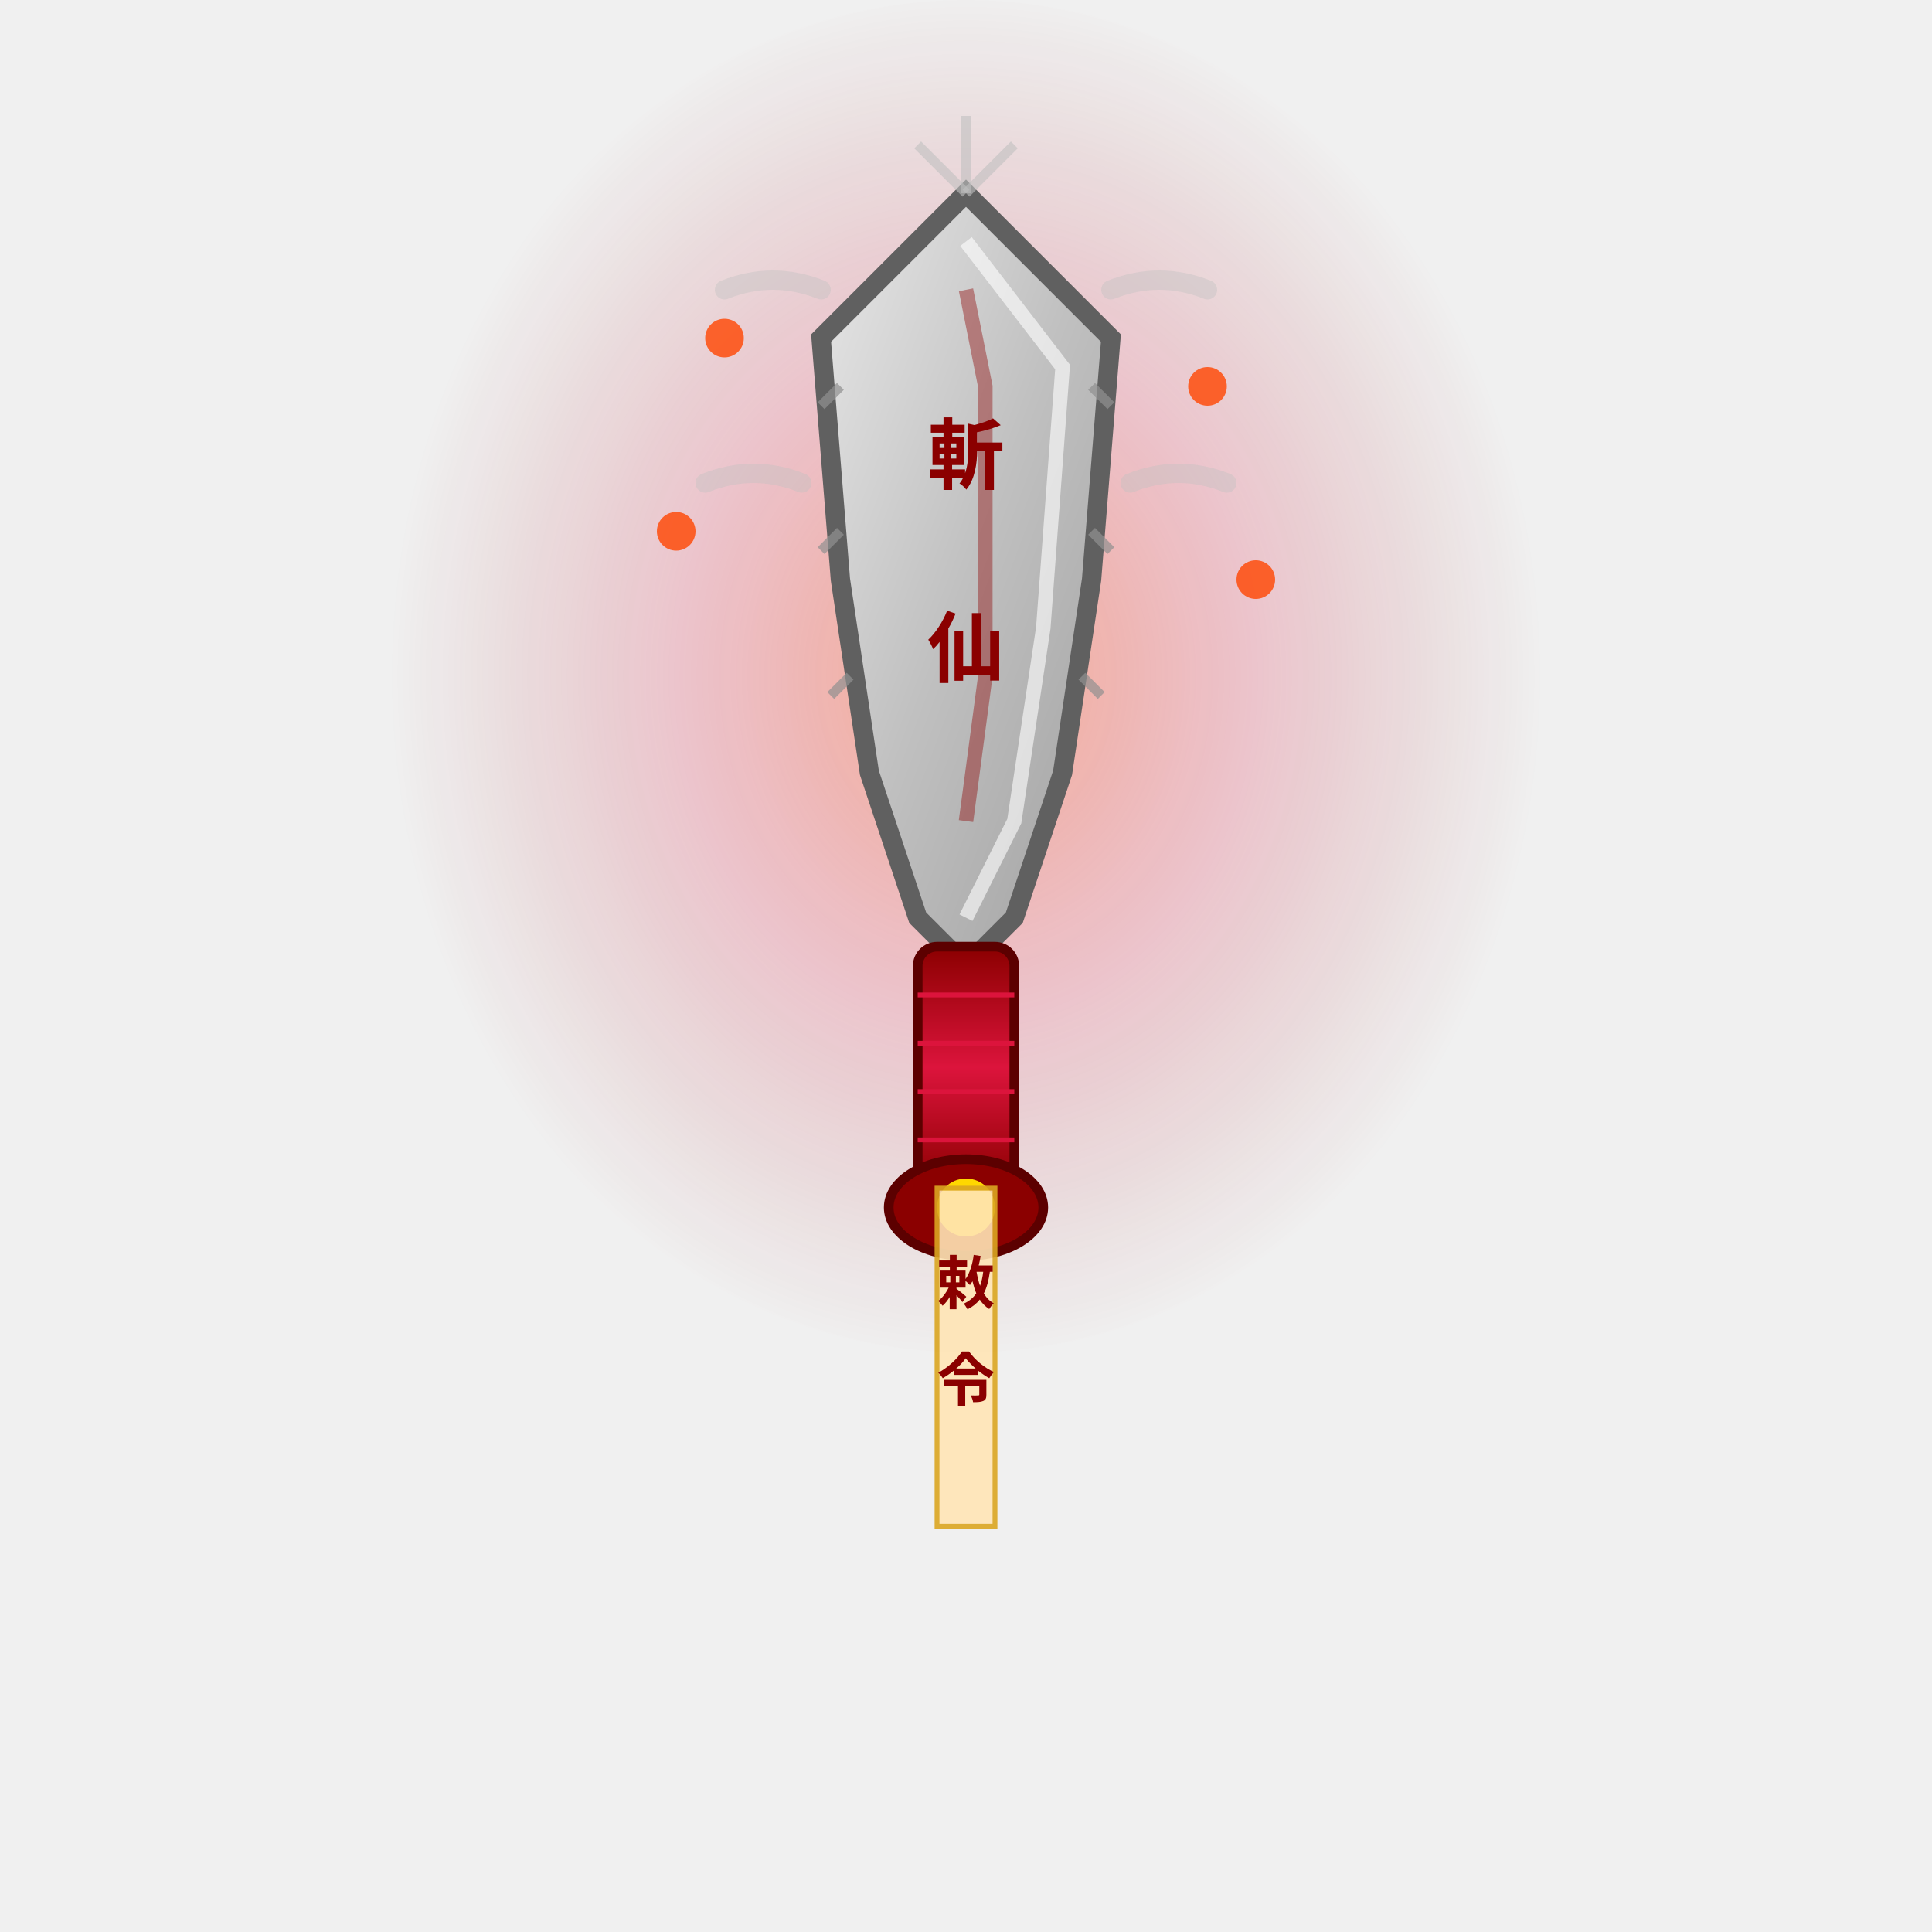
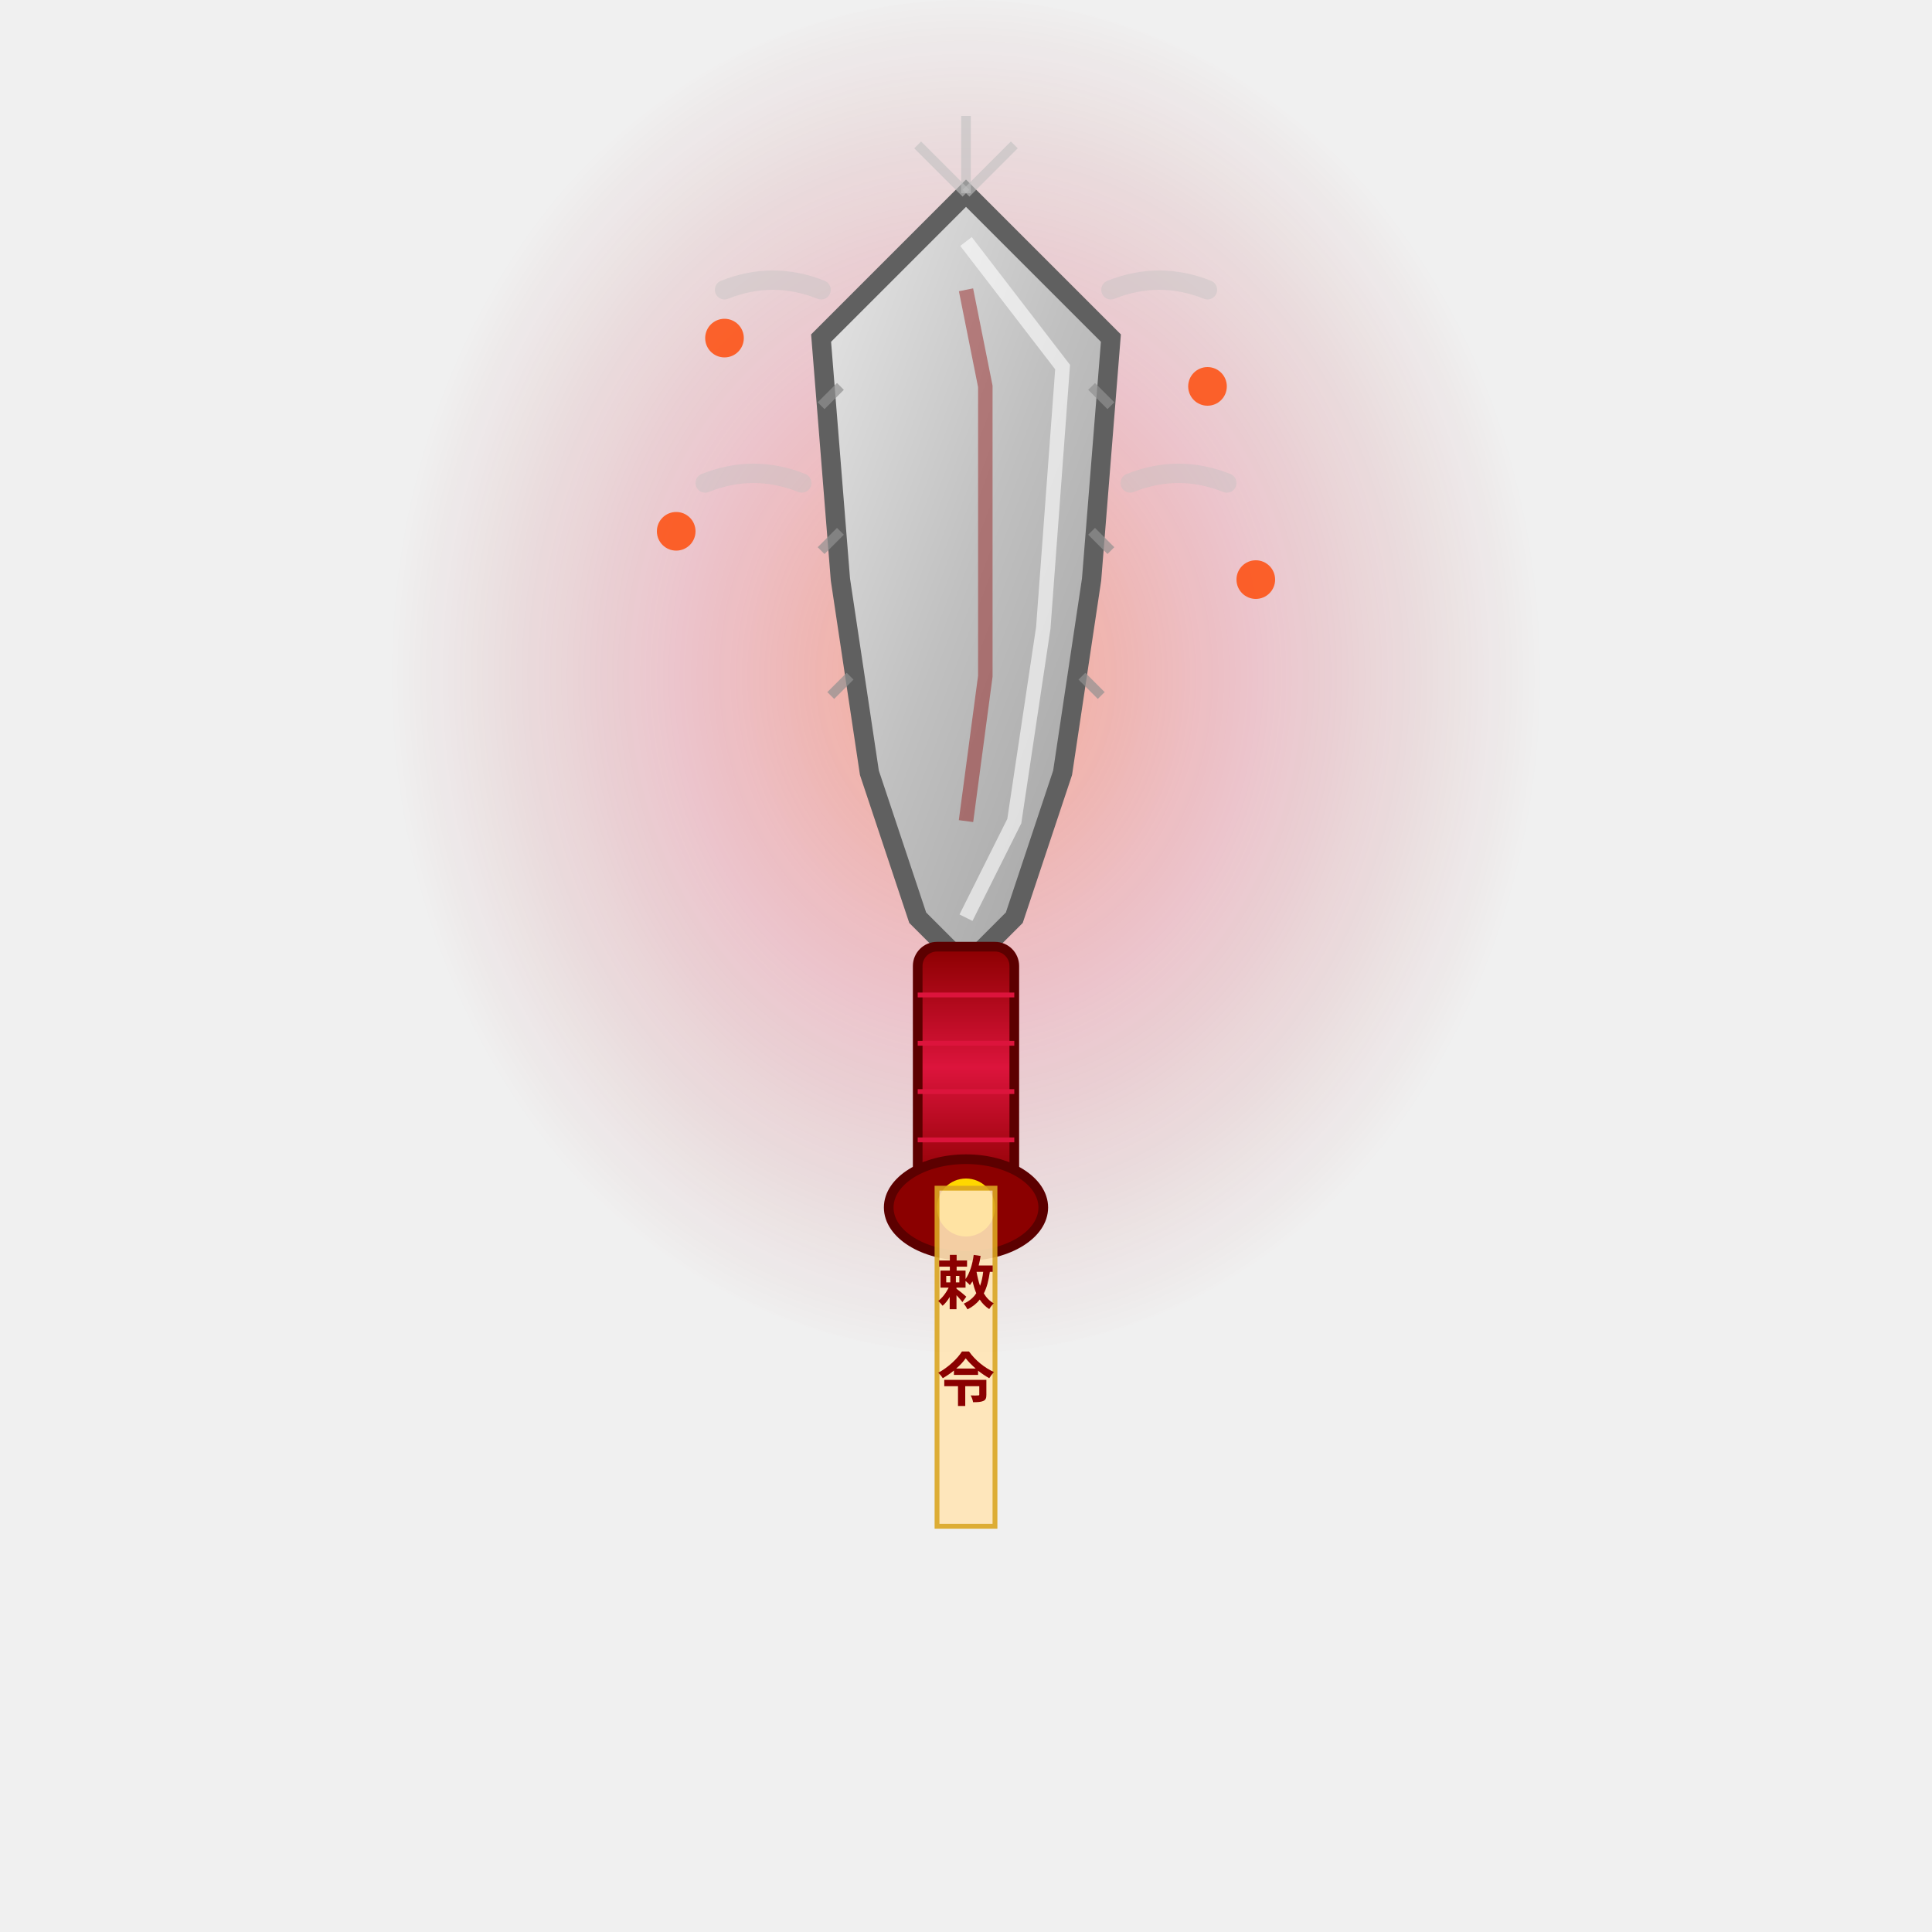
<svg xmlns="http://www.w3.org/2000/svg" viewBox="0 0 200 200">
  <defs>
    <linearGradient id="bladeGrad" x1="0%" y1="0%" x2="100%" y2="100%">
      <stop offset="0%" style="stop-color:#E8E8E8;stop-opacity:1" />
      <stop offset="50%" style="stop-color:#C0C0C0;stop-opacity:1" />
      <stop offset="100%" style="stop-color:#A0A0A0;stop-opacity:1" />
    </linearGradient>
    <radialGradient id="energyGrad" cx="50%" cy="50%">
      <stop offset="0%" style="stop-color:#FF4500;stop-opacity:0.8" />
      <stop offset="50%" style="stop-color:#DC143C;stop-opacity:0.4" />
      <stop offset="100%" style="stop-color:#8B0000;stop-opacity:0" />
    </radialGradient>
    <linearGradient id="handleGrad" x1="0%" y1="0%" x2="0%" y2="100%">
      <stop offset="0%" style="stop-color:#8B0000;stop-opacity:1" />
      <stop offset="50%" style="stop-color:#DC143C;stop-opacity:1" />
      <stop offset="100%" style="stop-color:#8B0000;stop-opacity:1" />
    </linearGradient>
  </defs>
  <ellipse cx="100" cy="70" rx="60" ry="70" fill="url(#energyGrad)" opacity="0.5">
    <animate attributeName="opacity" values="0.5;0.3;0.5" dur="2s" repeatCount="indefinite" />
  </ellipse>
  <path d="M 100 20 L 115 35 L 113 60 L 110 80 L 105 95 L 100 100 L 95 95 L 90 80 L 87 60 L 85 35 Z" fill="url(#bladeGrad)" stroke="#606060" stroke-width="2" />
  <path d="M 100 25 L 110 38 L 108 65 L 105 85 L 100 95" stroke="#FFFFFF" stroke-width="1.5" opacity="0.6" fill="none" />
  <path d="M 100 30 L 102 40 L 102 70 L 100 85" stroke="#8B0000" stroke-width="1.5" fill="none" opacity="0.4" />
-   <text x="100" y="50" font-family="serif" font-size="8" fill="#8B0000" text-anchor="middle" font-weight="bold">斬</text>
-   <text x="100" y="70" font-family="serif" font-size="8" fill="#8B0000" text-anchor="middle" font-weight="bold">仙</text>
  <rect x="95" y="98" width="10" height="25" rx="2" fill="url(#handleGrad)" stroke="#5c0000" stroke-width="1" />
  <line x1="95" y1="103" x2="105" y2="103" stroke="#DC143C" stroke-width="0.5" />
  <line x1="95" y1="108" x2="105" y2="108" stroke="#DC143C" stroke-width="0.5" />
  <line x1="95" y1="113" x2="105" y2="113" stroke="#DC143C" stroke-width="0.5" />
  <line x1="95" y1="118" x2="105" y2="118" stroke="#DC143C" stroke-width="0.5" />
  <ellipse cx="100" cy="125" rx="8" ry="5" fill="#8B0000" stroke="#5c0000" stroke-width="1" />
  <circle cx="100" cy="125" r="3" fill="#FFD700" />
  <rect x="97" y="123" width="6" height="35" fill="#FFE4B5" stroke="#DAA520" stroke-width="0.5" opacity="0.9" />
  <text x="100" y="135" font-family="serif" font-size="6" fill="#8B0000" text-anchor="middle" font-weight="bold">敕</text>
  <text x="100" y="145" font-family="serif" font-size="6" fill="#8B0000" text-anchor="middle" font-weight="bold">令</text>
  <path d="M 85 30 Q 80 28, 75 30" stroke="#C0C0C0" stroke-width="2" fill="none" opacity="0.4" stroke-linecap="round" />
  <path d="M 115 30 Q 120 28, 125 30" stroke="#C0C0C0" stroke-width="2" fill="none" opacity="0.4" stroke-linecap="round" />
  <path d="M 83 50 Q 78 48, 73 50" stroke="#C0C0C0" stroke-width="2" fill="none" opacity="0.4" stroke-linecap="round" />
  <path d="M 117 50 Q 122 48, 127 50" stroke="#C0C0C0" stroke-width="2" fill="none" opacity="0.4" stroke-linecap="round" />
  <circle cx="75" cy="35" r="2" fill="#FF4500" opacity="0.8">
    <animate attributeName="opacity" values="0.8;0.2;0.8" dur="1s" repeatCount="indefinite" />
  </circle>
  <circle cx="125" cy="40" r="2" fill="#FF4500" opacity="0.8">
    <animate attributeName="opacity" values="0.2;0.8;0.2" dur="1s" repeatCount="indefinite" />
  </circle>
  <circle cx="70" cy="55" r="2" fill="#FF4500" opacity="0.8">
    <animate attributeName="opacity" values="0.8;0.2;0.8" dur="1s" repeatCount="indefinite" />
  </circle>
  <circle cx="130" cy="60" r="2" fill="#FF4500" opacity="0.8">
    <animate attributeName="opacity" values="0.2;0.8;0.2" dur="1s" repeatCount="indefinite" />
  </circle>
  <path d="M 100 20 L 95 15" stroke="#C0C0C0" stroke-width="1" opacity="0.6" />
  <path d="M 100 20 L 100 12" stroke="#C0C0C0" stroke-width="1" opacity="0.6" />
  <path d="M 100 20 L 105 15" stroke="#C0C0C0" stroke-width="1" opacity="0.6" />
  <path d="M 87 40 L 85 42" stroke="#909090" stroke-width="1" opacity="0.7" />
  <path d="M 87 55 L 85 57" stroke="#909090" stroke-width="1" opacity="0.7" />
  <path d="M 88 70 L 86 72" stroke="#909090" stroke-width="1" opacity="0.7" />
  <path d="M 113 40 L 115 42" stroke="#909090" stroke-width="1" opacity="0.7" />
  <path d="M 113 55 L 115 57" stroke="#909090" stroke-width="1" opacity="0.7" />
  <path d="M 112 70 L 114 72" stroke="#909090" stroke-width="1" opacity="0.7" />
</svg>
